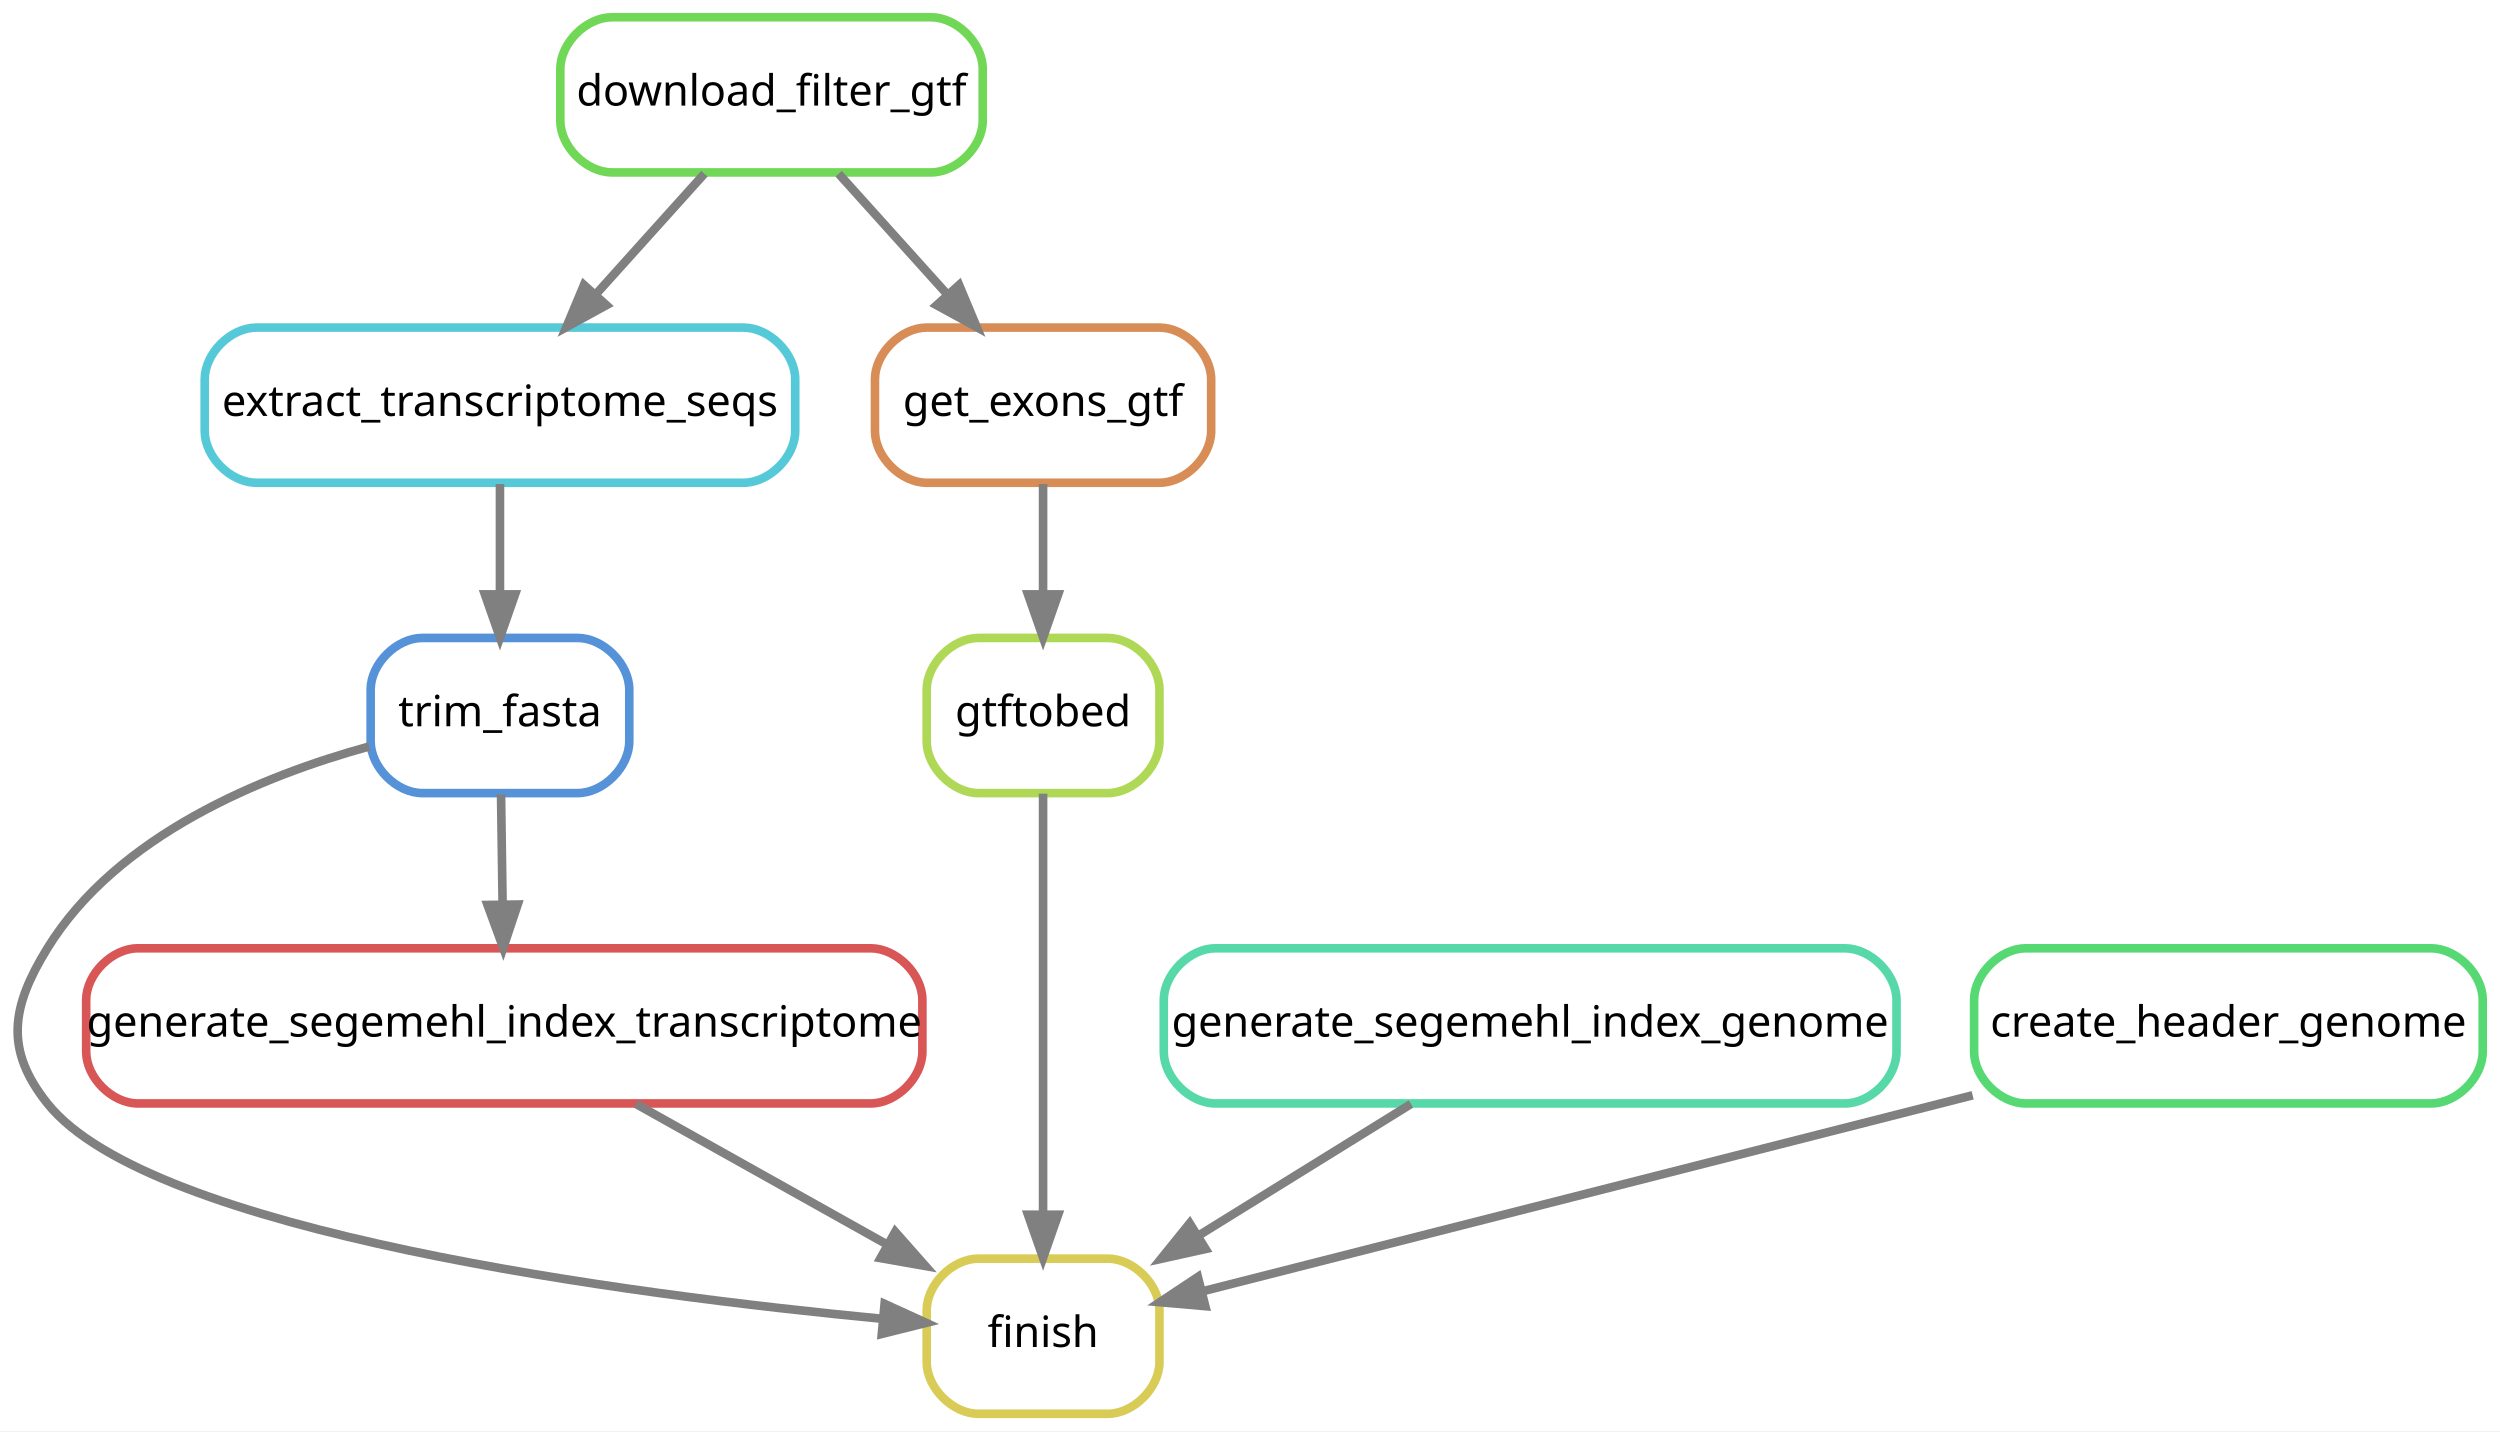
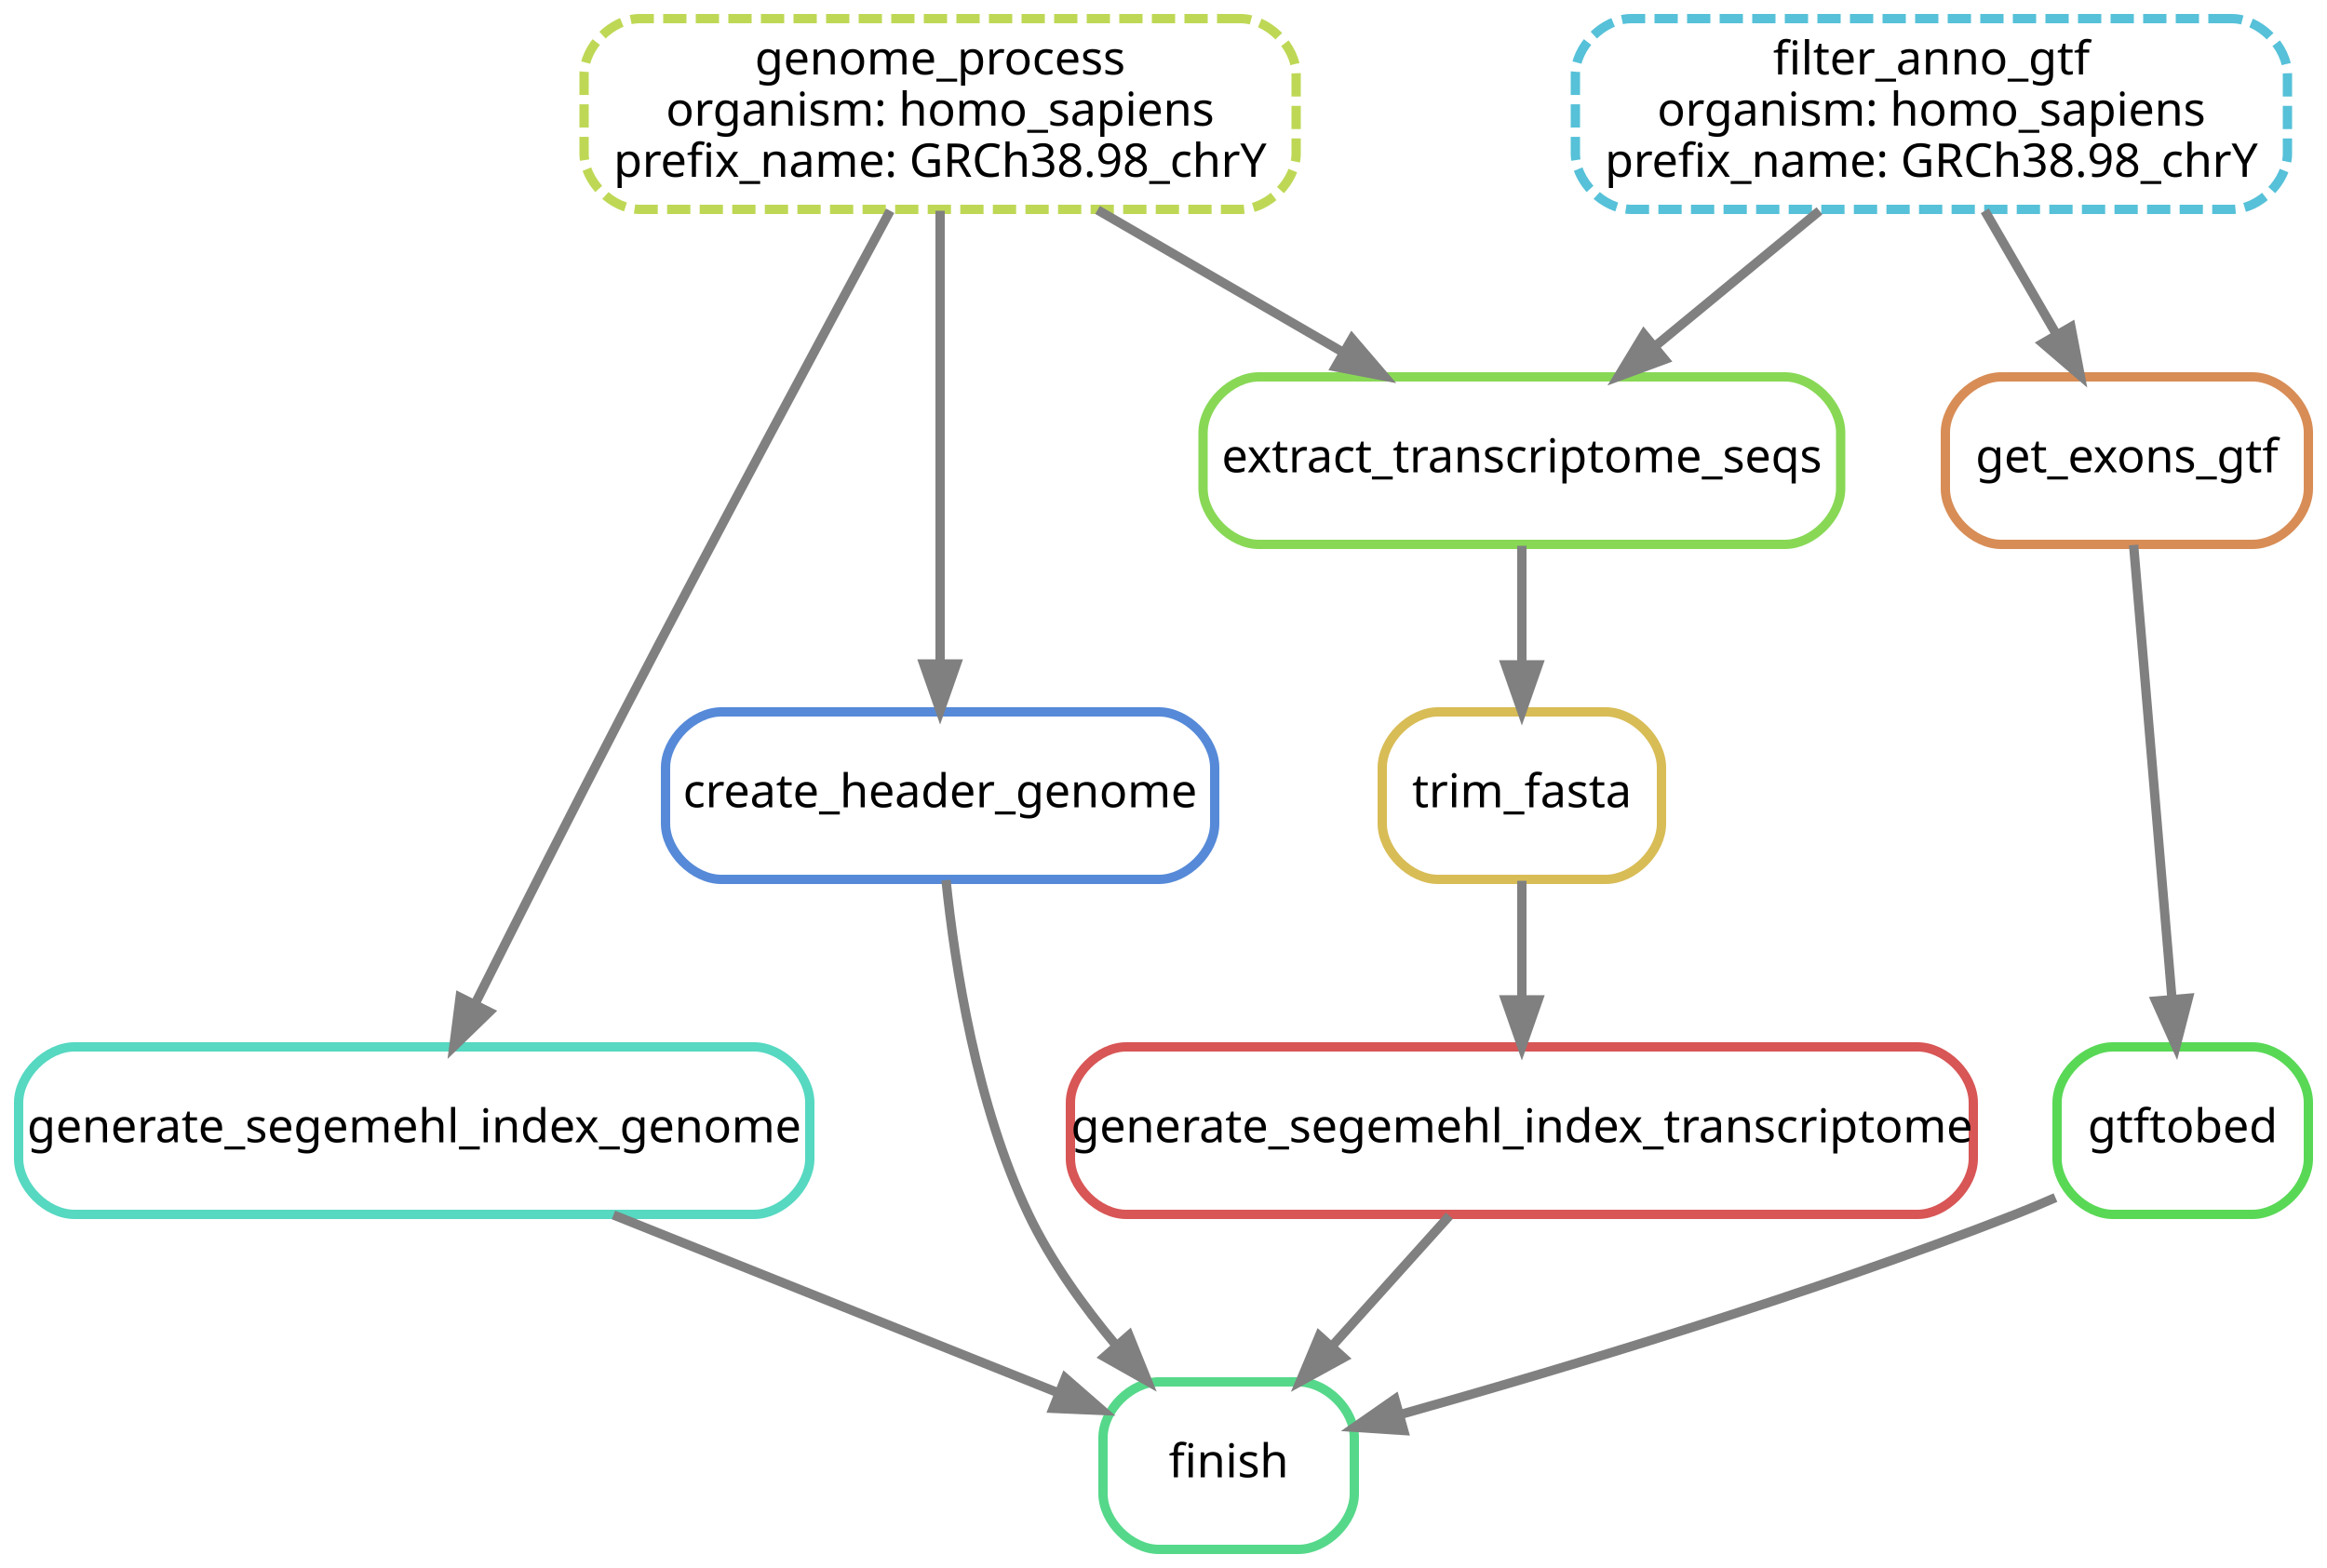
- <svg xmlns="http://www.w3.org/2000/svg" width="580pt" height="332pt" viewBox="0.00 0.00 579.98 332.00">
-   <g id="graph0" class="graph" transform="scale(1 1) rotate(0) translate(4 328)">
-     <polygon fill="white" stroke="none" points="-4,4 -4,-328 575.982,-328 575.982,4 -4,4" />
+ <svg xmlns="http://www.w3.org/2000/svg" width="500pt" height="337pt" viewBox="0.00 0.00 500.00 337.00">
+   <g id="graph0" class="graph" transform="scale(1 1) rotate(0) translate(4 333)">
+     <polygon fill="white" stroke="none" points="-4,4 -4,-333 496,-333 496,4 -4,4" />
    <g id="node1" class="node">
-       <path fill="none" stroke="#d8cb56" stroke-width="2" d="M252.982,-36C252.982,-36 222.982,-36 222.982,-36 216.982,-36 210.982,-30 210.982,-24 210.982,-24 210.982,-12 210.982,-12 210.982,-6 216.982,-0 222.982,-0 222.982,-0 252.982,-0 252.982,-0 258.982,-0 264.982,-6 264.982,-12 264.982,-12 264.982,-24 264.982,-24 264.982,-30 258.982,-36 252.982,-36" />
-       <text text-anchor="middle" x="237.982" y="-15.5" font-family="sans" font-size="10.00">finish</text>
+       <path fill="none" stroke="#56d88a" stroke-width="2" d="M275,-36C275,-36 245,-36 245,-36 239,-36 233,-30 233,-24 233,-24 233,-12 233,-12 233,-6 239,-0 245,-0 245,-0 275,-0 275,-0 281,-0 287,-6 287,-12 287,-12 287,-24 287,-24 287,-30 281,-36 275,-36" />
+       <text text-anchor="middle" x="260" y="-15.5" font-family="sans" font-size="10.00">finish</text>
    </g>
    <g id="node2" class="node">
-       <path fill="none" stroke="#5692d8" stroke-width="2" d="M129.982,-180C129.982,-180 93.982,-180 93.982,-180 87.982,-180 81.982,-174 81.982,-168 81.982,-168 81.982,-156 81.982,-156 81.982,-150 87.982,-144 93.982,-144 93.982,-144 129.982,-144 129.982,-144 135.982,-144 141.982,-150 141.982,-156 141.982,-156 141.982,-168 141.982,-168 141.982,-174 135.982,-180 129.982,-180" />
-       <text text-anchor="middle" x="111.982" y="-159.5" font-family="sans" font-size="10.00">trim_fasta</text>
+       <path fill="none" stroke="#d85656" stroke-width="2" d="M408,-108C408,-108 238,-108 238,-108 232,-108 226,-102 226,-96 226,-96 226,-84 226,-84 226,-78 232,-72 238,-72 238,-72 408,-72 408,-72 414,-72 420,-78 420,-84 420,-84 420,-96 420,-96 420,-102 414,-108 408,-108" />
+       <text text-anchor="middle" x="323" y="-87.5" font-family="sans" font-size="10.00">generate_segemehl_index_transcriptome</text>
    </g>
    <g id="edge1" class="edge">
-       <path fill="none" stroke="grey" stroke-width="2" d="M81.636,-154.819C56.77,-147.981 23.142,-134.26 6.982,-108 -1.404,-94.374 -2.987,-84.515 6.982,-72 30.803,-42.094 141.774,-27.678 200.81,-22.022" />
-       <polygon fill="grey" stroke="grey" stroke-width="2" points="201.215,-25.499 210.852,-21.096 200.573,-18.529 201.215,-25.499" />
+       <path fill="none" stroke="grey" stroke-width="2" d="M307.427,-71.697C299.798,-63.22 290.477,-52.864 282.124,-43.583" />
+       <polygon fill="grey" stroke="grey" stroke-width="2" points="284.685,-41.196 275.394,-36.104 279.482,-45.879 284.685,-41.196" />
    </g>
    <g id="node3" class="node">
-       <path fill="none" stroke="#d85656" stroke-width="2" d="M197.982,-108C197.982,-108 27.982,-108 27.982,-108 21.982,-108 15.982,-102 15.982,-96 15.982,-96 15.982,-84 15.982,-84 15.982,-78 21.982,-72 27.982,-72 27.982,-72 197.982,-72 197.982,-72 203.982,-72 209.982,-78 209.982,-84 209.982,-84 209.982,-96 209.982,-96 209.982,-102 203.982,-108 197.982,-108" />
-       <text text-anchor="middle" x="112.982" y="-87.5" font-family="sans" font-size="10.00">generate_segemehl_index_transcriptome</text>
+       <path fill="none" stroke="#56d8c1" stroke-width="2" d="M158,-108C158,-108 12,-108 12,-108 6,-108 0,-102 0,-96 0,-96 0,-84 0,-84 0,-78 6,-72 12,-72 12,-72 158,-72 158,-72 164,-72 170,-78 170,-84 170,-84 170,-96 170,-96 170,-102 164,-108 158,-108" />
+       <text text-anchor="middle" x="85" y="-87.5" font-family="sans" font-size="10.00">generate_segemehl_index_genome</text>
+     </g>
+     <g id="edge2" class="edge">
+       <path fill="none" stroke="grey" stroke-width="2" d="M127.81,-71.876C157.137,-60.145 195.62,-44.752 223.496,-33.602" />
+       <polygon fill="grey" stroke="grey" stroke-width="2" points="224.896,-36.811 232.881,-29.848 222.297,-30.312 224.896,-36.811" />
+     </g>
+     <g id="node4" class="node">
+       <path fill="none" stroke="#59d856" stroke-width="2" d="M480,-108C480,-108 450,-108 450,-108 444,-108 438,-102 438,-96 438,-96 438,-84 438,-84 438,-78 444,-72 450,-72 450,-72 480,-72 480,-72 486,-72 492,-78 492,-84 492,-84 492,-96 492,-96 492,-102 486,-108 480,-108" />
+       <text text-anchor="middle" x="465" y="-87.5" font-family="sans" font-size="10.00">gtftobed</text>
+     </g>
+     <g id="edge3" class="edge">
+       <path fill="none" stroke="grey" stroke-width="2" d="M437.653,-75.611C434.755,-74.336 431.833,-73.107 429,-72 384.295,-54.53 331.276,-38.66 296.702,-28.934" />
+       <polygon fill="grey" stroke="grey" stroke-width="2" points="297.601,-25.551 287.029,-26.238 295.722,-32.294 297.601,-25.551" />
+     </g>
+     <g id="node5" class="node">
+       <path fill="none" stroke="#568ad8" stroke-width="2" d="M245,-180C245,-180 151,-180 151,-180 145,-180 139,-174 139,-168 139,-168 139,-156 139,-156 139,-150 145,-144 151,-144 151,-144 245,-144 245,-144 251,-144 257,-150 257,-156 257,-156 257,-168 257,-168 257,-174 251,-180 245,-180" />
+       <text text-anchor="middle" x="198" y="-159.5" font-family="sans" font-size="10.00">create_header_genome</text>
+     </g>
+     <g id="edge4" class="edge">
+       <path fill="none" stroke="grey" stroke-width="2" d="M199.268,-143.836C201.169,-125.328 205.824,-95.377 217,-72 221.803,-61.955 228.873,-52.143 235.9,-43.747" />
+       <polygon fill="grey" stroke="grey" stroke-width="2" points="238.584,-45.995 242.547,-36.169 233.321,-41.378 238.584,-45.995" />
+     </g>
+     <g id="node6" class="node">
+       <path fill="none" stroke="#d8bc56" stroke-width="2" d="M341,-180C341,-180 305,-180 305,-180 299,-180 293,-174 293,-168 293,-168 293,-156 293,-156 293,-150 299,-144 305,-144 305,-144 341,-144 341,-144 347,-144 353,-150 353,-156 353,-156 353,-168 353,-168 353,-174 347,-180 341,-180" />
+       <text text-anchor="middle" x="323" y="-159.5" font-family="sans" font-size="10.00">trim_fasta</text>
+     </g>
+     <g id="edge5" class="edge">
+       <path fill="none" stroke="grey" stroke-width="2" d="M323,-143.697C323,-135.983 323,-126.712 323,-118.112" />
+       <polygon fill="grey" stroke="grey" stroke-width="2" points="326.5,-118.104 323,-108.104 319.5,-118.104 326.5,-118.104" />
+     </g>
+     <g id="node7" class="node">
+       <path fill="none" stroke="#bed856" stroke-width="2" stroke-dasharray="5,2" d="M262.5,-329C262.5,-329 133.5,-329 133.5,-329 127.5,-329 121.5,-323 121.5,-317 121.5,-317 121.5,-300 121.5,-300 121.5,-294 127.5,-288 133.5,-288 133.5,-288 262.5,-288 262.5,-288 268.5,-288 274.5,-294 274.5,-300 274.5,-300 274.5,-317 274.5,-317 274.5,-323 268.5,-329 262.5,-329" />
+       <text text-anchor="middle" x="198" y="-317" font-family="sans" font-size="10.00">genome_process</text>
+       <text text-anchor="middle" x="198" y="-306" font-family="sans" font-size="10.00">organism: homo_sapiens</text>
+       <text text-anchor="middle" x="198" y="-295" font-family="sans" font-size="10.00">prefix_name: GRCh38.98_chrY</text>
+     </g>
+     <g id="edge6" class="edge">
+       <path fill="none" stroke="grey" stroke-width="2" d="M187.265,-287.695C173.748,-262.685 149.889,-218.292 130,-180 119.091,-158.998 107.003,-135.05 98.104,-117.29" />
+       <polygon fill="grey" stroke="grey" stroke-width="2" points="101.12,-115.496 93.517,-108.118 94.86,-118.628 101.12,-115.496" />
+     </g>
+     <g id="edge8" class="edge">
+       <path fill="none" stroke="grey" stroke-width="2" d="M198,-287.711C198,-262.489 198,-218.76 198,-190.359" />
+       <polygon fill="grey" stroke="grey" stroke-width="2" points="201.5,-190.295 198,-180.296 194.5,-190.296 201.5,-190.295" />
+     </g>
+     <g id="node9" class="node">
+       <path fill="none" stroke="#88d856" stroke-width="2" d="M379.5,-252C379.5,-252 266.5,-252 266.5,-252 260.5,-252 254.5,-246 254.5,-240 254.5,-240 254.5,-228 254.5,-228 254.5,-222 260.5,-216 266.5,-216 266.5,-216 379.5,-216 379.5,-216 385.5,-216 391.5,-222 391.5,-228 391.5,-228 391.5,-240 391.5,-240 391.5,-246 385.5,-252 379.5,-252" />
+       <text text-anchor="middle" x="323" y="-231.5" font-family="sans" font-size="10.00">extract_transcriptome_seqs</text>
+     </g>
+     <g id="edge11" class="edge">
+       <path fill="none" stroke="grey" stroke-width="2" d="M231.827,-287.88C248.054,-278.468 267.574,-267.147 284.382,-257.398" />
+       <polygon fill="grey" stroke="grey" stroke-width="2" points="286.508,-260.211 293.403,-252.166 282.996,-254.156 286.508,-260.211" />
+     </g>
+     <g id="node8" class="node">
+       <path fill="none" stroke="#d88d56" stroke-width="2" d="M480,-252C480,-252 426,-252 426,-252 420,-252 414,-246 414,-240 414,-240 414,-228 414,-228 414,-222 420,-216 426,-216 426,-216 480,-216 480,-216 486,-216 492,-222 492,-228 492,-228 492,-240 492,-240 492,-246 486,-252 480,-252" />
+       <text text-anchor="middle" x="453" y="-231.5" font-family="sans" font-size="10.00">get_exons_gtf</text>
    </g>
    <g id="edge7" class="edge">
-       <path fill="none" stroke="grey" stroke-width="2" d="M112.229,-143.697C112.339,-135.983 112.472,-126.712 112.595,-118.112" />
-       <polygon fill="grey" stroke="grey" stroke-width="2" points="116.094,-118.153 112.738,-108.104 109.095,-118.053 116.094,-118.153" />
-     </g>
-     <g id="edge2" class="edge">
-       <path fill="none" stroke="grey" stroke-width="2" d="M143.56,-71.876C161.201,-61.998 183.478,-49.522 201.964,-39.17" />
-       <polygon fill="grey" stroke="grey" stroke-width="2" points="203.682,-42.219 210.697,-34.279 200.262,-36.112 203.682,-42.219" />
-     </g>
-     <g id="node4" class="node">
-       <path fill="none" stroke="#56d8a9" stroke-width="2" d="M423.982,-108C423.982,-108 277.982,-108 277.982,-108 271.982,-108 265.982,-102 265.982,-96 265.982,-96 265.982,-84 265.982,-84 265.982,-78 271.982,-72 277.982,-72 277.982,-72 423.982,-72 423.982,-72 429.982,-72 435.982,-78 435.982,-84 435.982,-84 435.982,-96 435.982,-96 435.982,-102 429.982,-108 423.982,-108" />
-       <text text-anchor="middle" x="350.982" y="-87.5" font-family="sans" font-size="10.00">generate_segemehl_index_genome</text>
-     </g>
-     <g id="edge3" class="edge">
-       <path fill="none" stroke="grey" stroke-width="2" d="M323.339,-71.876C308.454,-62.655 289.916,-51.172 273.923,-41.265" />
-       <polygon fill="grey" stroke="grey" stroke-width="2" points="275.684,-38.238 265.339,-35.947 271.997,-44.189 275.684,-38.238" />
-     </g>
-     <g id="node5" class="node">
-       <path fill="none" stroke="#afd856" stroke-width="2" d="M252.982,-180C252.982,-180 222.982,-180 222.982,-180 216.982,-180 210.982,-174 210.982,-168 210.982,-168 210.982,-156 210.982,-156 210.982,-150 216.982,-144 222.982,-144 222.982,-144 252.982,-144 252.982,-144 258.982,-144 264.982,-150 264.982,-156 264.982,-156 264.982,-168 264.982,-168 264.982,-174 258.982,-180 252.982,-180" />
-       <text text-anchor="middle" x="237.982" y="-159.5" font-family="sans" font-size="10.00">gtftobed</text>
-     </g>
-     <g id="edge4" class="edge">
-       <path fill="none" stroke="grey" stroke-width="2" d="M237.982,-143.871C237.982,-119.67 237.982,-75.211 237.982,-46.393" />
-       <polygon fill="grey" stroke="grey" stroke-width="2" points="241.482,-46.189 237.982,-36.189 234.482,-46.189 241.482,-46.189" />
-     </g>
-     <g id="node6" class="node">
-       <path fill="none" stroke="#56d873" stroke-width="2" d="M559.982,-108C559.982,-108 465.982,-108 465.982,-108 459.982,-108 453.982,-102 453.982,-96 453.982,-96 453.982,-84 453.982,-84 453.982,-78 459.982,-72 465.982,-72 465.982,-72 559.982,-72 559.982,-72 565.982,-72 571.982,-78 571.982,-84 571.982,-84 571.982,-96 571.982,-96 571.982,-102 565.982,-108 559.982,-108" />
-       <text text-anchor="middle" x="512.982" y="-87.5" font-family="sans" font-size="10.00">create_header_genome</text>
-     </g>
-     <g id="edge5" class="edge">
-       <path fill="none" stroke="grey" stroke-width="2" d="M453.65,-73.897C399.336,-60.072 320.656,-40.044 274.866,-28.389" />
-       <polygon fill="grey" stroke="grey" stroke-width="2" points="275.62,-24.969 265.066,-25.894 273.894,-31.753 275.62,-24.969" />
-     </g>
-     <g id="node7" class="node">
-       <path fill="none" stroke="#56c9d8" stroke-width="2" d="M168.482,-252C168.482,-252 55.482,-252 55.482,-252 49.482,-252 43.482,-246 43.482,-240 43.482,-240 43.482,-228 43.482,-228 43.482,-222 49.482,-216 55.482,-216 55.482,-216 168.482,-216 168.482,-216 174.482,-216 180.482,-222 180.482,-228 180.482,-228 180.482,-240 180.482,-240 180.482,-246 174.482,-252 168.482,-252" />
-       <text text-anchor="middle" x="111.982" y="-231.5" font-family="sans" font-size="10.00">extract_transcriptome_seqs</text>
-     </g>
-     <g id="edge6" class="edge">
-       <path fill="none" stroke="grey" stroke-width="2" d="M111.982,-215.697C111.982,-207.983 111.982,-198.712 111.982,-190.112" />
-       <polygon fill="grey" stroke="grey" stroke-width="2" points="115.482,-190.104 111.982,-180.104 108.482,-190.104 115.482,-190.104" />
-     </g>
-     <g id="node8" class="node">
-       <path fill="none" stroke="#d88d56" stroke-width="2" d="M264.982,-252C264.982,-252 210.982,-252 210.982,-252 204.982,-252 198.982,-246 198.982,-240 198.982,-240 198.982,-228 198.982,-228 198.982,-222 204.982,-216 210.982,-216 210.982,-216 264.982,-216 264.982,-216 270.982,-216 276.982,-222 276.982,-228 276.982,-228 276.982,-240 276.982,-240 276.982,-246 270.982,-252 264.982,-252" />
-       <text text-anchor="middle" x="237.982" y="-231.5" font-family="sans" font-size="10.00">get_exons_gtf</text>
-     </g>
-     <g id="edge8" class="edge">
-       <path fill="none" stroke="grey" stroke-width="2" d="M237.982,-215.697C237.982,-207.983 237.982,-198.712 237.982,-190.112" />
-       <polygon fill="grey" stroke="grey" stroke-width="2" points="241.482,-190.104 237.982,-180.104 234.482,-190.104 241.482,-190.104" />
-     </g>
-     <g id="node9" class="node">
-       <path fill="none" stroke="#70d856" stroke-width="2" d="M211.982,-324C211.982,-324 137.982,-324 137.982,-324 131.982,-324 125.982,-318 125.982,-312 125.982,-312 125.982,-300 125.982,-300 125.982,-294 131.982,-288 137.982,-288 137.982,-288 211.982,-288 211.982,-288 217.982,-288 223.982,-294 223.982,-300 223.982,-300 223.982,-312 223.982,-312 223.982,-318 217.982,-324 211.982,-324" />
-       <text text-anchor="middle" x="174.982" y="-303.5" font-family="sans" font-size="10.00">download_filter_gtf</text>
+       <path fill="none" stroke="grey" stroke-width="2" d="M454.447,-215.871C456.493,-191.67 460.25,-147.211 462.685,-118.393" />
+       <polygon fill="grey" stroke="grey" stroke-width="2" points="466.193,-118.449 463.547,-108.189 459.218,-117.859 466.193,-118.449" />
    </g>
    <g id="edge9" class="edge">
-       <path fill="none" stroke="grey" stroke-width="2" d="M159.409,-287.697C151.78,-279.22 142.459,-268.864 134.106,-259.583" />
-       <polygon fill="grey" stroke="grey" stroke-width="2" points="136.667,-257.196 127.376,-252.104 131.464,-261.879 136.667,-257.196" />
+       <path fill="none" stroke="grey" stroke-width="2" d="M323,-215.697C323,-207.983 323,-198.712 323,-190.112" />
+       <polygon fill="grey" stroke="grey" stroke-width="2" points="326.5,-190.104 323,-180.104 319.5,-190.104 326.5,-190.104" />
+     </g>
+     <g id="node10" class="node">
+       <path fill="none" stroke="#56c1d8" stroke-width="2" stroke-dasharray="5,2" d="M475.5,-329C475.5,-329 346.5,-329 346.5,-329 340.5,-329 334.5,-323 334.5,-317 334.5,-317 334.5,-300 334.5,-300 334.5,-294 340.5,-288 346.5,-288 346.5,-288 475.5,-288 475.5,-288 481.5,-288 487.5,-294 487.5,-300 487.5,-300 487.5,-317 487.5,-317 487.5,-323 481.5,-329 475.5,-329" />
+       <text text-anchor="middle" x="411" y="-317" font-family="sans" font-size="10.00">filter_anno_gtf</text>
+       <text text-anchor="middle" x="411" y="-306" font-family="sans" font-size="10.00">organism: homo_sapiens</text>
+       <text text-anchor="middle" x="411" y="-295" font-family="sans" font-size="10.00">prefix_name: GRCh38.98_chrY</text>
    </g>
    <g id="edge10" class="edge">
-       <path fill="none" stroke="grey" stroke-width="2" d="M190.555,-287.697C198.184,-279.22 207.505,-268.864 215.858,-259.583" />
-       <polygon fill="grey" stroke="grey" stroke-width="2" points="218.5,-261.879 222.588,-252.104 213.297,-257.196 218.5,-261.879" />
+       <path fill="none" stroke="grey" stroke-width="2" d="M422.477,-287.689C427.236,-279.474 432.822,-269.83 437.906,-261.055" />
+       <polygon fill="grey" stroke="grey" stroke-width="2" points="440.982,-262.727 442.967,-252.319 434.925,-259.218 440.982,-262.727" />
+     </g>
+     <g id="edge12" class="edge">
+       <path fill="none" stroke="grey" stroke-width="2" d="M386.954,-287.689C376.061,-278.715 363.098,-268.036 351.7,-258.645" />
+       <polygon fill="grey" stroke="grey" stroke-width="2" points="353.673,-255.736 343.729,-252.078 349.222,-261.138 353.673,-255.736" />
    </g>
  </g>
</svg>
